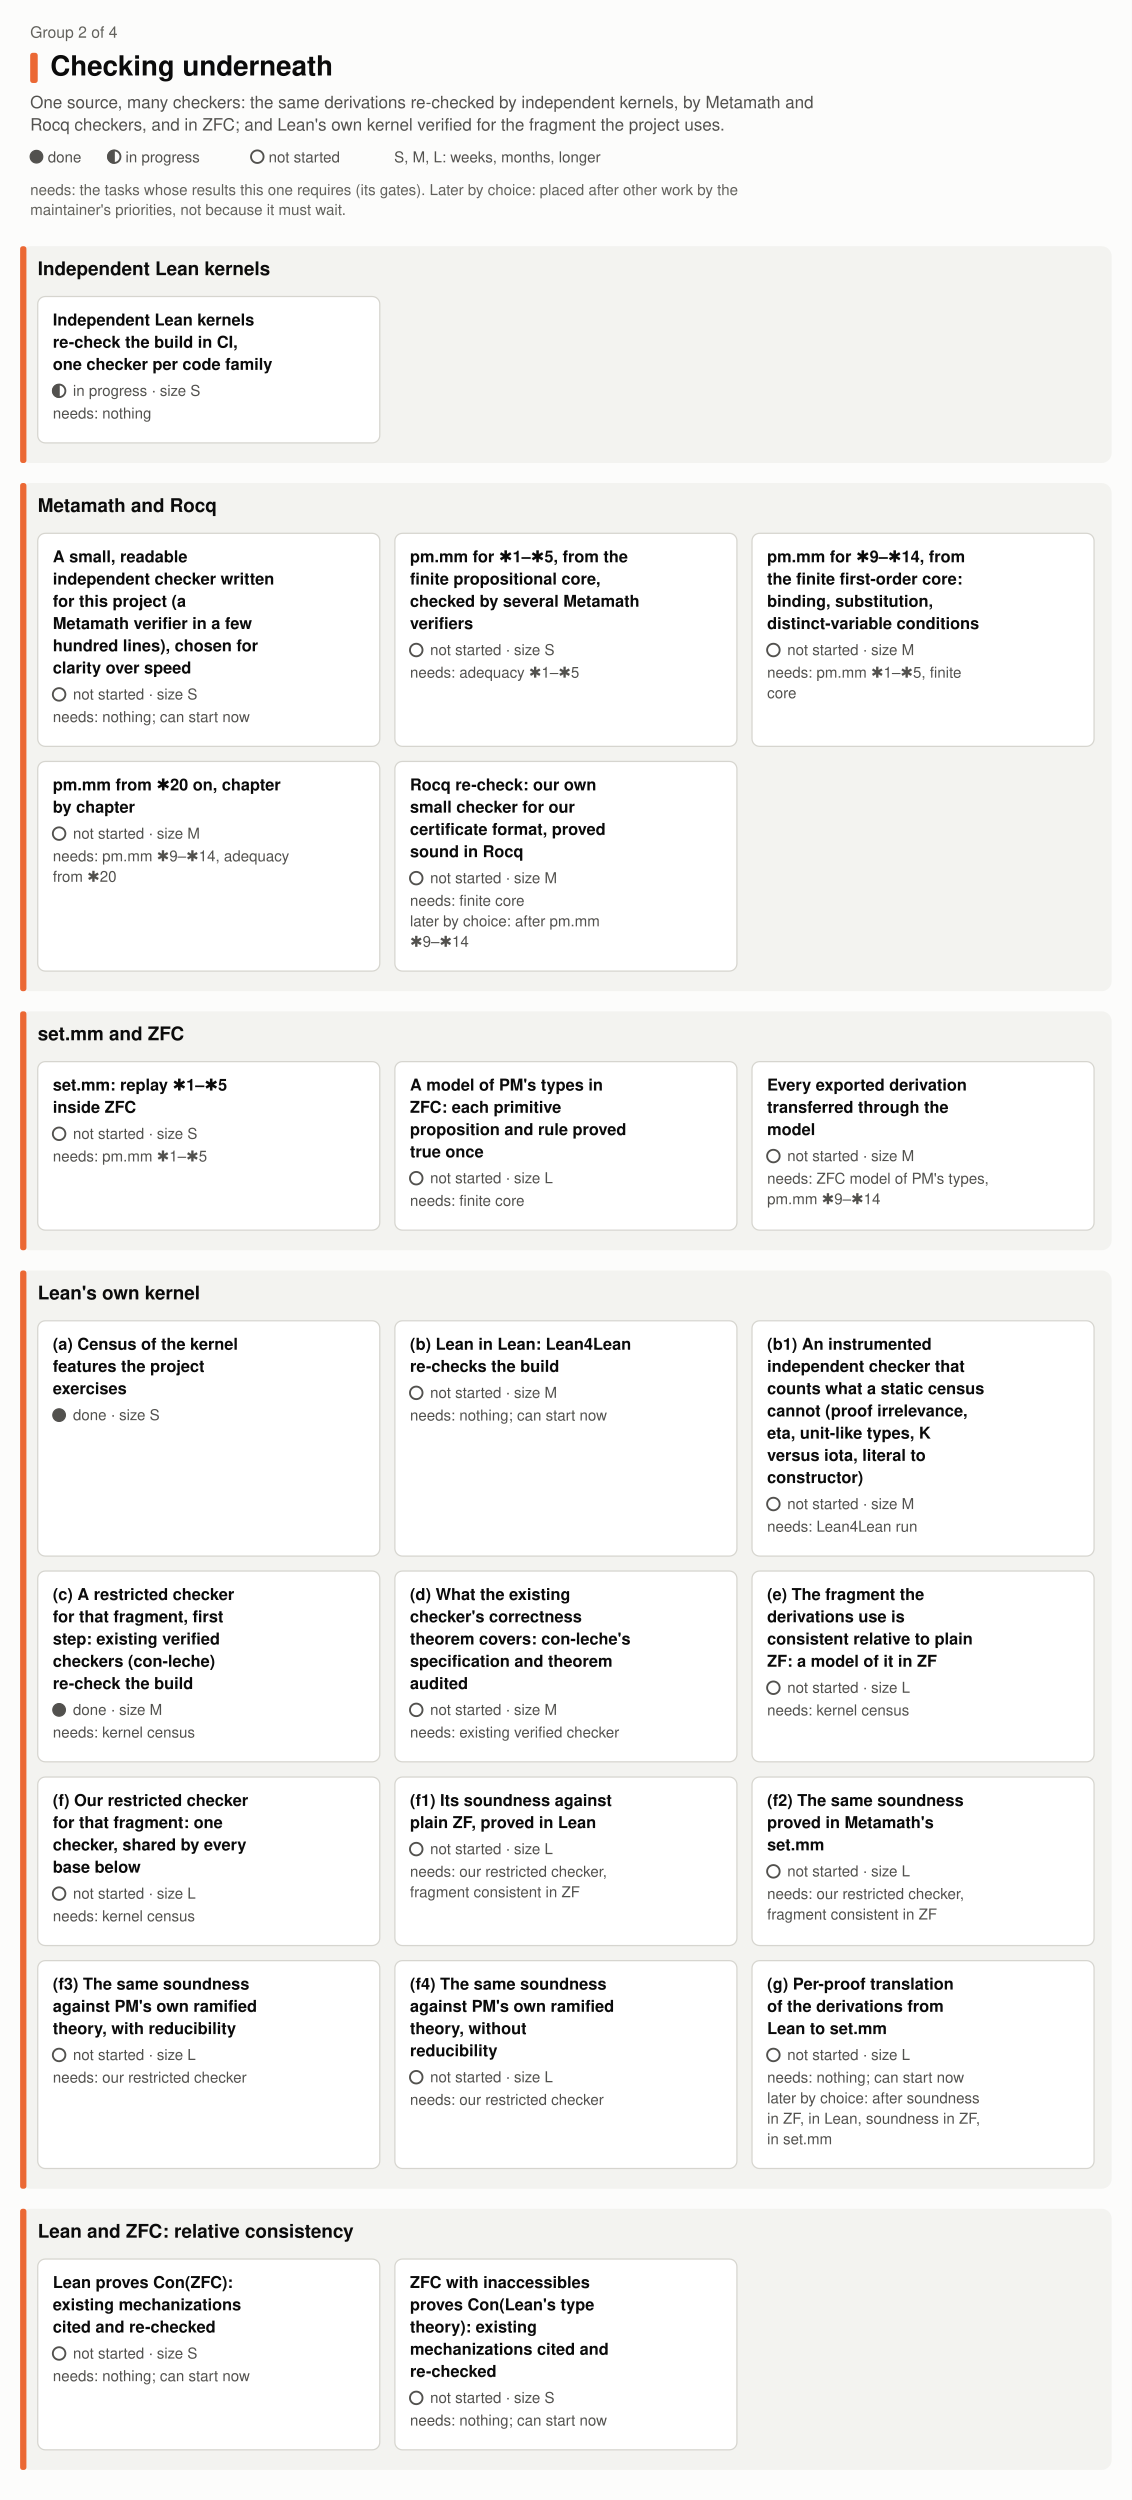
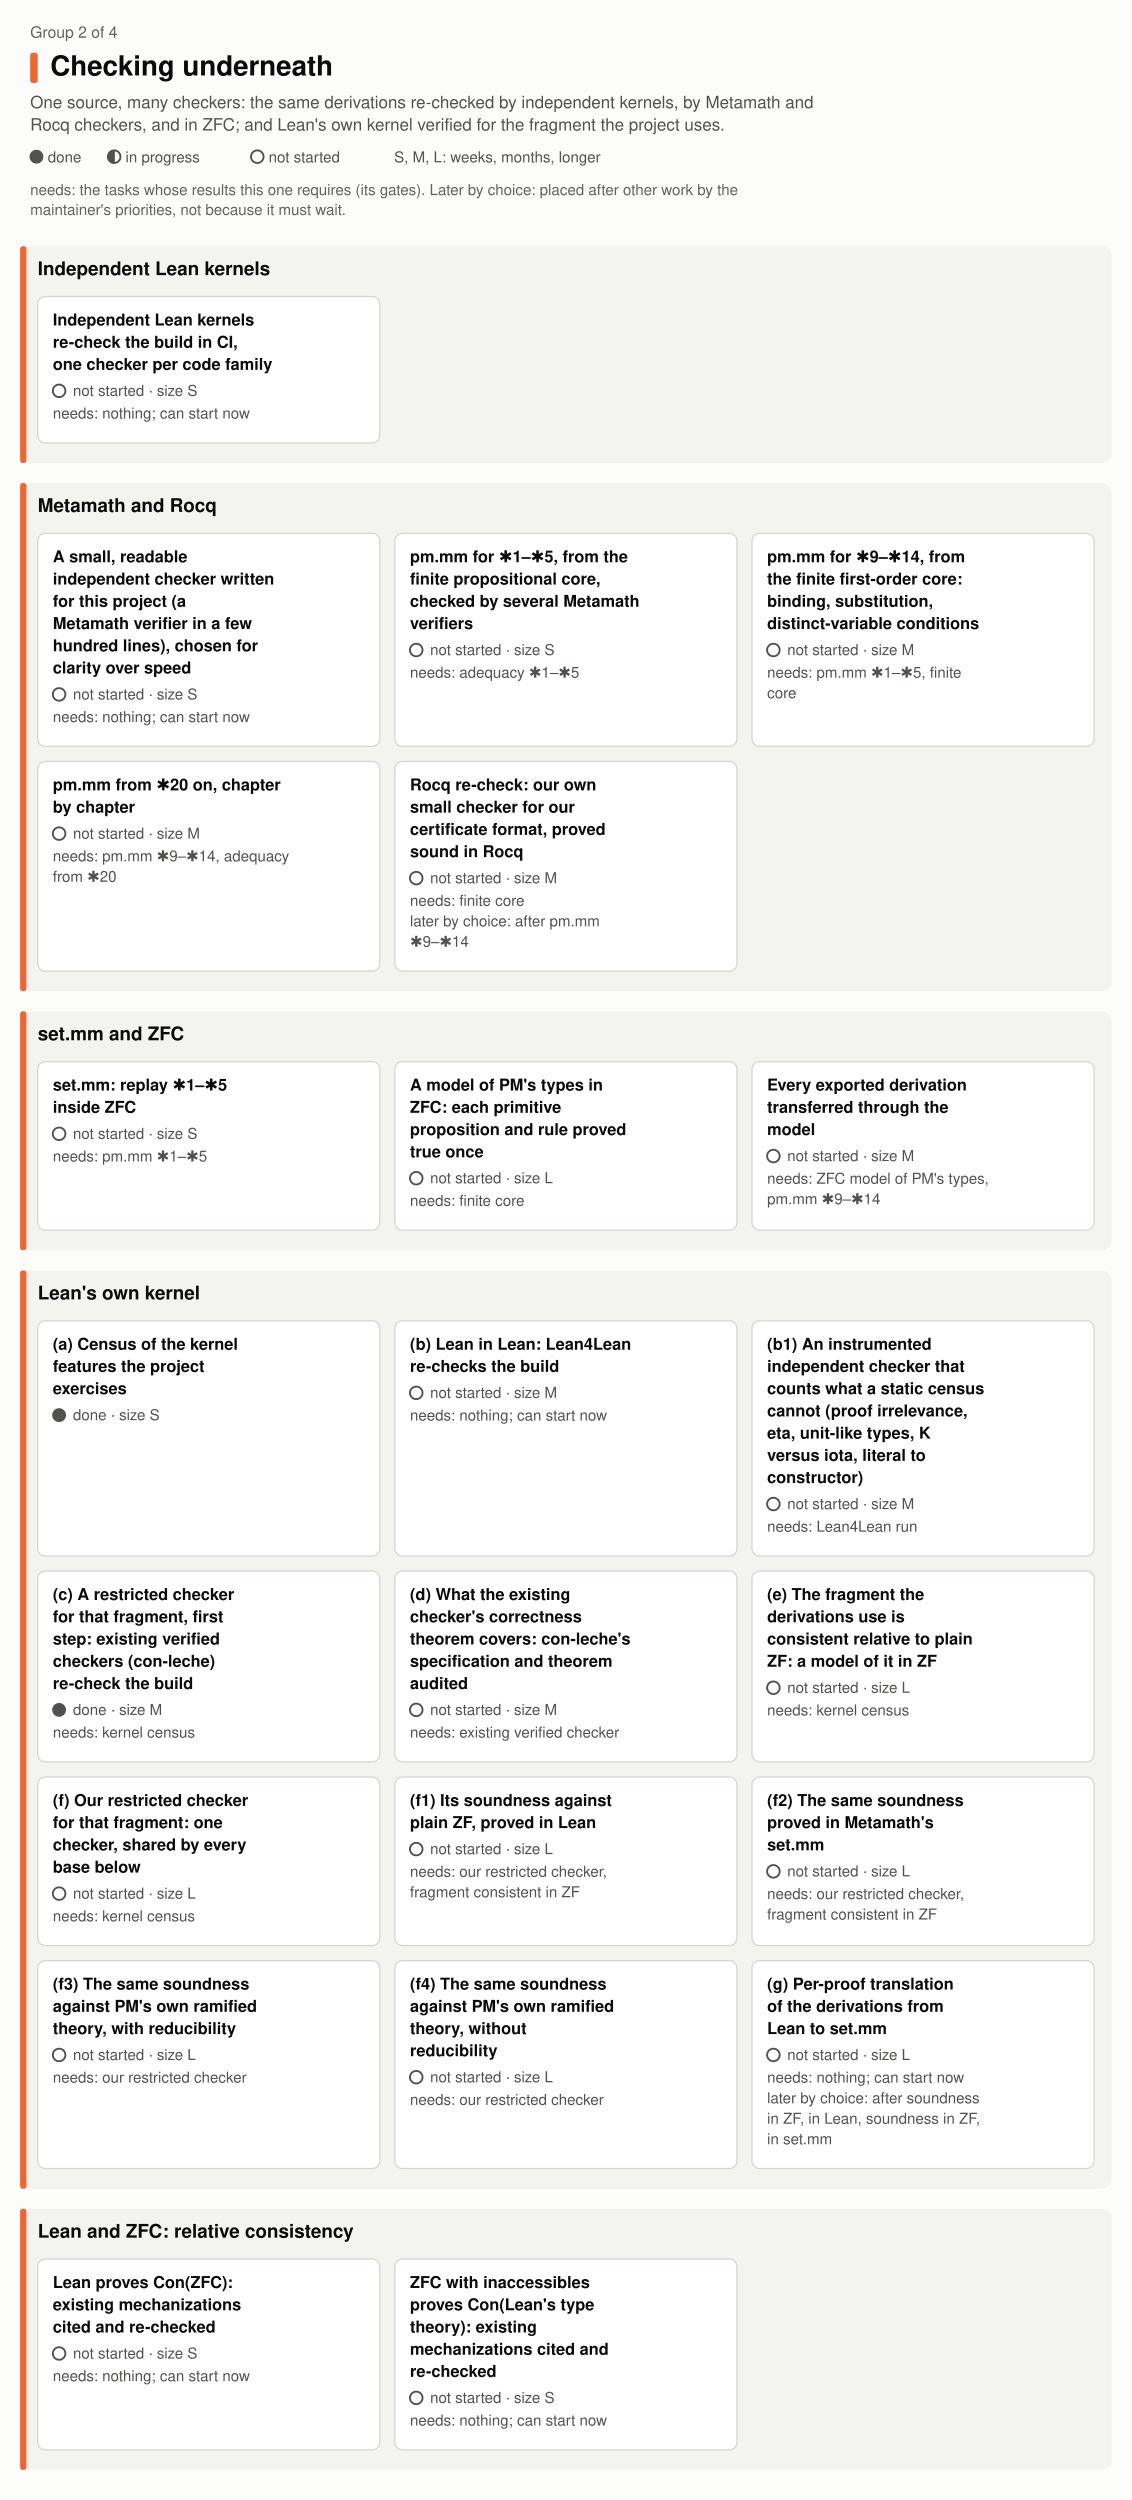
<svg xmlns="http://www.w3.org/2000/svg" width="900" height="1988" viewBox="0 0 900 1988" role="img" aria-labelledby="title desc">
  <style>
text{font-family:system-ui, -apple-system, 'Segoe UI', Helvetica, Arial, sans-serif}
.bg{fill:#fcfcfb}
.card{fill:#ffffff;stroke:#d6d5cf;stroke-width:1}
.band{fill:#f3f3f0}
.rule{stroke:#d6d5cf;stroke-width:1}
.t1{fill:#0b0b0b}
.t2{fill:#52514e}
.t3{fill:#62615c}
.st{fill:#52514e;stroke:#52514e}
.sto{fill:none;stroke:#52514e;stroke-width:1.5}
.edge{fill:none;stroke:#55544f;stroke-width:1.3}
.choice{fill:none;stroke:#8a5a00;stroke-width:1.5;stroke-dasharray:5 3}
.ah{fill:#55544f}
.ahc{fill:#8a5a00}
.ms{fill:#0b0b0b}
.g0{fill:#2a78d6}
.gs0{stroke:#2a78d6;stroke-width:2;fill:none}
.g1{fill:#eb6834}
.gs1{stroke:#eb6834;stroke-width:2;fill:none}
.g2{fill:#1baf7a}
.gs2{stroke:#1baf7a;stroke-width:2;fill:none}
.g3{fill:#eda100}
.gs3{stroke:#eda100;stroke-width:2;fill:none}
@media (prefers-color-scheme: dark) {
.bg{fill:#1a1a19}
.card{fill:#232322;stroke:#45443f;stroke-width:1}
.band{fill:#2b2b29}
.rule{stroke:#45443f;stroke-width:1}
.t1{fill:#ffffff}
.t2{fill:#c3c2b7}
.t3{fill:#b0afa5}
.st{fill:#c3c2b7;stroke:#c3c2b7}
.sto{fill:none;stroke:#c3c2b7;stroke-width:1.5}
.edge{fill:none;stroke:#b8b7ad;stroke-width:1.3}
.choice{fill:none;stroke:#e3b04b;stroke-width:1.5;stroke-dasharray:5 3}
.ah{fill:#b8b7ad}
.ahc{fill:#e3b04b}
.ms{fill:#ffffff}
.g0{fill:#3987e5}
.gs0{stroke:#3987e5;stroke-width:2;fill:none}
.g1{fill:#d95926}
.gs1{stroke:#d95926;stroke-width:2;fill:none}
.g2{fill:#199e70}
.gs2{stroke:#199e70;stroke-width:2;fill:none}
.g3{fill:#c98500}
.gs3{stroke:#c98500;stroke-width:2;fill:none}
}
</style>
  <defs>
    <marker id="ah" viewBox="0 0 10 10" refX="9" refY="5" markerWidth="7" markerHeight="7" orient="auto-start-reverse">
      <path d="M0,0 L10,5 L0,10 z" class="ah" />
    </marker>
    <marker id="ahc" viewBox="0 0 10 10" refX="9" refY="5" markerWidth="7" markerHeight="7" orient="auto-start-reverse">
      <path d="M0,0 L10,5 L0,10 z" class="ahc" />
    </marker>
  </defs>
  <rect x="0" y="0" width="900" height="1988" class="bg" />
  <rect x="16.0" y="195.8" width="868.0" height="172.4" rx="8" class="band" />
  <rect x="16.0" y="195.8" width="5.0" height="172.4" rx="2" class="g1" />
  <rect x="30.0" y="235.8" width="272.0" height="116.4" rx="6" class="card" />
  <rect x="16.0" y="384.1" width="868.0" height="404.1" rx="8" class="band" />
  <rect x="16.0" y="384.1" width="5.0" height="404.1" rx="2" class="g1" />
  <rect x="30.0" y="424.1" width="272.0" height="169.4" rx="6" class="card" />
  <rect x="314.0" y="424.1" width="272.0" height="169.4" rx="6" class="card" />
  <rect x="598.0" y="424.1" width="272.0" height="169.4" rx="6" class="card" />
  <rect x="30.0" y="605.5" width="272.0" height="166.7" rx="6" class="card" />
  <rect x="314.0" y="605.5" width="272.0" height="166.7" rx="6" class="card" />
  <rect x="16.0" y="804.2" width="868.0" height="190.0" rx="8" class="band" />
  <rect x="16.0" y="804.2" width="5.0" height="190.0" rx="2" class="g1" />
  <rect x="30.0" y="844.2" width="272.0" height="134.0" rx="6" class="card" />
  <rect x="314.0" y="844.2" width="272.0" height="134.0" rx="6" class="card" />
  <rect x="598.0" y="844.2" width="272.0" height="134.0" rx="6" class="card" />
  <rect x="16.0" y="1010.3" width="868.0" height="730.2" rx="8" class="band" />
  <rect x="16.0" y="1010.3" width="5.0" height="730.2" rx="2" class="g1" />
  <rect x="30.0" y="1050.3" width="272.0" height="187.1" rx="6" class="card" />
  <rect x="314.0" y="1050.3" width="272.0" height="187.1" rx="6" class="card" />
  <rect x="598.0" y="1050.3" width="272.0" height="187.1" rx="6" class="card" />
  <rect x="30.0" y="1249.3" width="272.0" height="151.7" rx="6" class="card" />
  <rect x="314.0" y="1249.3" width="272.0" height="151.7" rx="6" class="card" />
  <rect x="598.0" y="1249.3" width="272.0" height="151.7" rx="6" class="card" />
  <rect x="30.0" y="1413.1" width="272.0" height="134.0" rx="6" class="card" />
  <rect x="314.0" y="1413.1" width="272.0" height="134.0" rx="6" class="card" />
  <rect x="598.0" y="1413.1" width="272.0" height="134.0" rx="6" class="card" />
  <rect x="30.0" y="1559.1" width="272.0" height="165.3" rx="6" class="card" />
  <rect x="314.0" y="1559.1" width="272.0" height="165.3" rx="6" class="card" />
  <rect x="598.0" y="1559.1" width="272.0" height="165.3" rx="6" class="card" />
  <rect x="16.0" y="1756.4" width="868.0" height="207.7" rx="8" class="band" />
  <rect x="16.0" y="1756.4" width="5.0" height="207.7" rx="2" class="g1" />
  <rect x="30.0" y="1796.4" width="272.0" height="151.7" rx="6" class="card" />
  <rect x="314.0" y="1796.4" width="272.0" height="151.7" rx="6" class="card" />
  <text x="24.0" y="30.0" font-size="12.5" class="t3">Group 2 of 4</text>
  <text x="40.0" y="60.0" font-size="22" font-weight="700" class="t1">Checking underneath</text>
  <rect x="24.0" y="42.0" width="6.0" height="24.0" rx="2" class="g1" />
  <text x="24.0" y="86.0" font-size="13.5" class="t2">One source, many checkers: the same derivations re-checked by independent kernels, by Metamath and</text>
  <text x="24.0" y="103.8" font-size="13.5" class="t2">Rocq checkers, and in ZFC; and Lean's own kernel verified for the fragment the project uses.</text>
  <circle cx="29.0" cy="124.6" r="5" class="st" />
  <text x="38.0" y="129.1" font-size="12" class="t2">done</text>
  <circle cx="90.8" cy="124.6" r="5" class="sto" />
  <path d="M90.8,119.6 A5,5 0 0 0 90.8,129.6 Z" class="st" />
  <text x="99.8" y="129.1" font-size="12" class="t2">in progress</text>
  <circle cx="204.6" cy="124.6" r="5" class="sto" />
  <text x="213.6" y="129.1" font-size="12" class="t2">not started</text>
  <text x="313.4" y="129.1" font-size="12" class="t2">S, M, L: weeks, months, longer</text>
  <text x="24.0" y="155.1" font-size="12" class="t3">needs: the tasks whose results this one requires (its gates). Later by choice: placed after other work by the</text>
  <text x="24.0" y="170.9" font-size="12" class="t3">maintainer's priorities, not because it must wait.</text>
  <text x="30.0" y="218.8" font-size="15" font-weight="700" class="t1">Independent Lean kernels</text>
  <text x="42.0" y="258.8" font-size="13" font-weight="700" class="t1">Independent Lean kernels</text>
  <text x="42.0" y="276.5" font-size="13" font-weight="700" class="t1">re-check the build in CI,</text>
  <text x="42.0" y="294.1" font-size="13" font-weight="700" class="t1">one checker per code family</text>
  <circle cx="47.0" cy="310.8" r="5" class="sto" />
-   <path d="M47.0,305.8 A5,5 0 0 0 47.0,315.8 Z" class="st" />
-   <text x="58.0" y="314.8" font-size="12" class="t2">in progress · size S</text>
-   <text x="42.0" y="332.8" font-size="12" class="t2">needs: nothing</text>
+   <text x="58.0" y="314.8" font-size="12" class="t2">not started · size S</text>
+   <text x="42.0" y="332.8" font-size="12" class="t2">needs: nothing; can start now</text>
  <text x="30.0" y="407.1" font-size="15" font-weight="700" class="t1">Metamath and Rocq</text>
  <text x="42.0" y="447.1" font-size="13" font-weight="700" class="t1">A small, readable</text>
  <text x="42.0" y="464.8" font-size="13" font-weight="700" class="t1">independent checker written</text>
  <text x="42.0" y="482.5" font-size="13" font-weight="700" class="t1">for this project (a</text>
  <text x="42.0" y="500.2" font-size="13" font-weight="700" class="t1">Metamath verifier in a few</text>
  <text x="42.0" y="517.9" font-size="13" font-weight="700" class="t1">hundred lines), chosen for</text>
  <text x="42.0" y="535.5" font-size="13" font-weight="700" class="t1">clarity over speed</text>
  <circle cx="47.0" cy="552.2" r="5" class="sto" />
  <text x="58.0" y="556.2" font-size="12" class="t2">not started · size S</text>
  <text x="42.0" y="574.2" font-size="12" class="t2">needs: nothing; can start now</text>
  <text x="326.0" y="447.1" font-size="13" font-weight="700" class="t1">pm.mm for ✱1–✱5, from the</text>
  <text x="326.0" y="464.8" font-size="13" font-weight="700" class="t1">finite propositional core,</text>
  <text x="326.0" y="482.5" font-size="13" font-weight="700" class="t1">checked by several Metamath</text>
  <text x="326.0" y="500.2" font-size="13" font-weight="700" class="t1">verifiers</text>
  <circle cx="331.0" cy="516.9" r="5" class="sto" />
  <text x="342.0" y="520.9" font-size="12" class="t2">not started · size S</text>
  <text x="326.0" y="538.9" font-size="12" class="t2">needs: adequacy ✱1–✱5</text>
  <text x="610.0" y="447.1" font-size="13" font-weight="700" class="t1">pm.mm for ✱9–✱14, from</text>
  <text x="610.0" y="464.8" font-size="13" font-weight="700" class="t1">the finite first-order core:</text>
  <text x="610.0" y="482.5" font-size="13" font-weight="700" class="t1">binding, substitution,</text>
  <text x="610.0" y="500.2" font-size="13" font-weight="700" class="t1">distinct-variable conditions</text>
  <circle cx="615.0" cy="516.9" r="5" class="sto" />
  <text x="626.0" y="520.9" font-size="12" class="t2">not started · size M</text>
  <text x="610.0" y="538.9" font-size="12" class="t2">needs: pm.mm ✱1–✱5, finite</text>
  <text x="610.0" y="555.2" font-size="12" class="t2">core</text>
  <text x="42.0" y="628.5" font-size="13" font-weight="700" class="t1">pm.mm from ✱20 on, chapter</text>
  <text x="42.0" y="646.2" font-size="13" font-weight="700" class="t1">by chapter</text>
  <circle cx="47.0" cy="662.9" r="5" class="sto" />
  <text x="58.0" y="666.9" font-size="12" class="t2">not started · size M</text>
  <text x="42.0" y="684.9" font-size="12" class="t2">needs: pm.mm ✱9–✱14, adequacy</text>
  <text x="42.0" y="701.2" font-size="12" class="t2">from ✱20</text>
  <text x="326.0" y="628.5" font-size="13" font-weight="700" class="t1">Rocq re-check: our own</text>
  <text x="326.0" y="646.2" font-size="13" font-weight="700" class="t1">small checker for our</text>
  <text x="326.0" y="663.9" font-size="13" font-weight="700" class="t1">certificate format, proved</text>
  <text x="326.0" y="681.6" font-size="13" font-weight="700" class="t1">sound in Rocq</text>
  <circle cx="331.0" cy="698.3" r="5" class="sto" />
  <text x="342.0" y="702.3" font-size="12" class="t2">not started · size M</text>
  <text x="326.0" y="720.3" font-size="12" class="t2">needs: finite core</text>
  <text x="326.0" y="736.6" font-size="12" class="t2">later by choice: after pm.mm</text>
  <text x="326.0" y="752.9" font-size="12" class="t2">✱9–✱14</text>
  <text x="30.0" y="827.2" font-size="15" font-weight="700" class="t1">set.mm and ZFC</text>
  <text x="42.0" y="867.2" font-size="13" font-weight="700" class="t1">set.mm: replay ✱1–✱5</text>
  <text x="42.0" y="884.9" font-size="13" font-weight="700" class="t1">inside ZFC</text>
  <circle cx="47.0" cy="901.6" r="5" class="sto" />
  <text x="58.0" y="905.6" font-size="12" class="t2">not started · size S</text>
  <text x="42.0" y="923.6" font-size="12" class="t2">needs: pm.mm ✱1–✱5</text>
  <text x="326.0" y="867.2" font-size="13" font-weight="700" class="t1">A model of PM's types in</text>
  <text x="326.0" y="884.9" font-size="13" font-weight="700" class="t1">ZFC: each primitive</text>
  <text x="326.0" y="902.6" font-size="13" font-weight="700" class="t1">proposition and rule proved</text>
  <text x="326.0" y="920.3" font-size="13" font-weight="700" class="t1">true once</text>
  <circle cx="331.0" cy="936.9" r="5" class="sto" />
  <text x="342.0" y="940.9" font-size="12" class="t2">not started · size L</text>
  <text x="326.0" y="958.9" font-size="12" class="t2">needs: finite core</text>
  <text x="610.0" y="867.2" font-size="13" font-weight="700" class="t1">Every exported derivation</text>
  <text x="610.0" y="884.9" font-size="13" font-weight="700" class="t1">transferred through the</text>
  <text x="610.0" y="902.6" font-size="13" font-weight="700" class="t1">model</text>
  <circle cx="615.0" cy="919.3" r="5" class="sto" />
  <text x="626.0" y="923.3" font-size="12" class="t2">not started · size M</text>
  <text x="610.0" y="941.3" font-size="12" class="t2">needs: ZFC model of PM's types,</text>
  <text x="610.0" y="957.6" font-size="12" class="t2">pm.mm ✱9–✱14</text>
  <text x="30.0" y="1033.3" font-size="15" font-weight="700" class="t1">Lean's own kernel</text>
  <text x="42.0" y="1073.3" font-size="13" font-weight="700" class="t1">(a) Census of the kernel</text>
  <text x="42.0" y="1090.9" font-size="13" font-weight="700" class="t1">features the project</text>
  <text x="42.0" y="1108.6" font-size="13" font-weight="700" class="t1">exercises</text>
  <circle cx="47.0" cy="1125.3" r="5" class="st" />
  <text x="58.0" y="1129.3" font-size="12" class="t2">done · size S</text>
  <text x="326.0" y="1073.3" font-size="13" font-weight="700" class="t1">(b) Lean in Lean: Lean4Lean</text>
  <text x="326.0" y="1090.9" font-size="13" font-weight="700" class="t1">re-checks the build</text>
  <circle cx="331.0" cy="1107.6" r="5" class="sto" />
  <text x="342.0" y="1111.6" font-size="12" class="t2">not started · size M</text>
  <text x="326.0" y="1129.6" font-size="12" class="t2">needs: nothing; can start now</text>
  <text x="610.0" y="1073.3" font-size="13" font-weight="700" class="t1">(b1) An instrumented</text>
  <text x="610.0" y="1090.9" font-size="13" font-weight="700" class="t1">independent checker that</text>
  <text x="610.0" y="1108.6" font-size="13" font-weight="700" class="t1">counts what a static census</text>
  <text x="610.0" y="1126.3" font-size="13" font-weight="700" class="t1">cannot (proof irrelevance,</text>
  <text x="610.0" y="1144.0" font-size="13" font-weight="700" class="t1">eta, unit-like types, K</text>
  <text x="610.0" y="1161.7" font-size="13" font-weight="700" class="t1">versus iota, literal to</text>
  <text x="610.0" y="1179.3" font-size="13" font-weight="700" class="t1">constructor)</text>
  <circle cx="615.0" cy="1196.0" r="5" class="sto" />
  <text x="626.0" y="1200.0" font-size="12" class="t2">not started · size M</text>
  <text x="610.0" y="1218.0" font-size="12" class="t2">needs: Lean4Lean run</text>
  <text x="42.0" y="1272.3" font-size="13" font-weight="700" class="t1">(c) A restricted checker</text>
  <text x="42.0" y="1290.0" font-size="13" font-weight="700" class="t1">for that fragment, first</text>
  <text x="42.0" y="1307.7" font-size="13" font-weight="700" class="t1">step: existing verified</text>
  <text x="42.0" y="1325.4" font-size="13" font-weight="700" class="t1">checkers (con-leche)</text>
  <text x="42.0" y="1343.1" font-size="13" font-weight="700" class="t1">re-check the build</text>
  <circle cx="47.0" cy="1359.7" r="5" class="st" />
  <text x="58.0" y="1363.7" font-size="12" class="t2">done · size M</text>
  <text x="42.0" y="1381.7" font-size="12" class="t2">needs: kernel census</text>
  <text x="326.0" y="1272.3" font-size="13" font-weight="700" class="t1">(d) What the existing</text>
  <text x="326.0" y="1290.0" font-size="13" font-weight="700" class="t1">checker's correctness</text>
  <text x="326.0" y="1307.7" font-size="13" font-weight="700" class="t1">theorem covers: con-leche's</text>
  <text x="326.0" y="1325.4" font-size="13" font-weight="700" class="t1">specification and theorem</text>
  <text x="326.0" y="1343.1" font-size="13" font-weight="700" class="t1">audited</text>
  <circle cx="331.0" cy="1359.7" r="5" class="sto" />
  <text x="342.0" y="1363.7" font-size="12" class="t2">not started · size M</text>
  <text x="326.0" y="1381.7" font-size="12" class="t2">needs: existing verified checker</text>
  <text x="610.0" y="1272.3" font-size="13" font-weight="700" class="t1">(e) The fragment the</text>
  <text x="610.0" y="1290.0" font-size="13" font-weight="700" class="t1">derivations use is</text>
  <text x="610.0" y="1307.7" font-size="13" font-weight="700" class="t1">consistent relative to plain</text>
  <text x="610.0" y="1325.4" font-size="13" font-weight="700" class="t1">ZF: a model of it in ZF</text>
  <circle cx="615.0" cy="1342.1" r="5" class="sto" />
  <text x="626.0" y="1346.1" font-size="12" class="t2">not started · size L</text>
  <text x="610.0" y="1364.1" font-size="12" class="t2">needs: kernel census</text>
  <text x="42.0" y="1436.1" font-size="13" font-weight="700" class="t1">(f) Our restricted checker</text>
  <text x="42.0" y="1453.7" font-size="13" font-weight="700" class="t1">for that fragment: one</text>
  <text x="42.0" y="1471.4" font-size="13" font-weight="700" class="t1">checker, shared by every</text>
  <text x="42.0" y="1489.1" font-size="13" font-weight="700" class="t1">base below</text>
  <circle cx="47.0" cy="1505.8" r="5" class="sto" />
  <text x="58.0" y="1509.8" font-size="12" class="t2">not started · size L</text>
  <text x="42.0" y="1527.8" font-size="12" class="t2">needs: kernel census</text>
  <text x="326.0" y="1436.1" font-size="13" font-weight="700" class="t1">(f1) Its soundness against</text>
  <text x="326.0" y="1453.7" font-size="13" font-weight="700" class="t1">plain ZF, proved in Lean</text>
  <circle cx="331.0" cy="1470.4" r="5" class="sto" />
  <text x="342.0" y="1474.4" font-size="12" class="t2">not started · size L</text>
  <text x="326.0" y="1492.4" font-size="12" class="t2">needs: our restricted checker,</text>
  <text x="326.0" y="1508.7" font-size="12" class="t2">fragment consistent in ZF</text>
  <text x="610.0" y="1436.1" font-size="13" font-weight="700" class="t1">(f2) The same soundness</text>
  <text x="610.0" y="1453.7" font-size="13" font-weight="700" class="t1">proved in Metamath's</text>
  <text x="610.0" y="1471.4" font-size="13" font-weight="700" class="t1">set.mm</text>
  <circle cx="615.0" cy="1488.1" r="5" class="sto" />
  <text x="626.0" y="1492.1" font-size="12" class="t2">not started · size L</text>
  <text x="610.0" y="1510.1" font-size="12" class="t2">needs: our restricted checker,</text>
  <text x="610.0" y="1526.4" font-size="12" class="t2">fragment consistent in ZF</text>
  <text x="42.0" y="1582.1" font-size="13" font-weight="700" class="t1">(f3) The same soundness</text>
  <text x="42.0" y="1599.8" font-size="13" font-weight="700" class="t1">against PM's own ramified</text>
  <text x="42.0" y="1617.5" font-size="13" font-weight="700" class="t1">theory, with reducibility</text>
  <circle cx="47.0" cy="1634.1" r="5" class="sto" />
  <text x="58.0" y="1638.1" font-size="12" class="t2">not started · size L</text>
  <text x="42.0" y="1656.1" font-size="12" class="t2">needs: our restricted checker</text>
  <text x="326.0" y="1582.1" font-size="13" font-weight="700" class="t1">(f4) The same soundness</text>
  <text x="326.0" y="1599.8" font-size="13" font-weight="700" class="t1">against PM's own ramified</text>
  <text x="326.0" y="1617.5" font-size="13" font-weight="700" class="t1">theory, without</text>
  <text x="326.0" y="1635.1" font-size="13" font-weight="700" class="t1">reducibility</text>
  <circle cx="331.0" cy="1651.8" r="5" class="sto" />
  <text x="342.0" y="1655.8" font-size="12" class="t2">not started · size L</text>
  <text x="326.0" y="1673.8" font-size="12" class="t2">needs: our restricted checker</text>
  <text x="610.0" y="1582.1" font-size="13" font-weight="700" class="t1">(g) Per-proof translation</text>
  <text x="610.0" y="1599.8" font-size="13" font-weight="700" class="t1">of the derivations from</text>
  <text x="610.0" y="1617.5" font-size="13" font-weight="700" class="t1">Lean to set.mm</text>
  <circle cx="615.0" cy="1634.1" r="5" class="sto" />
  <text x="626.0" y="1638.1" font-size="12" class="t2">not started · size L</text>
  <text x="610.0" y="1656.1" font-size="12" class="t2">needs: nothing; can start now</text>
  <text x="610.0" y="1672.5" font-size="12" class="t2">later by choice: after soundness</text>
  <text x="610.0" y="1688.8" font-size="12" class="t2">in ZF, in Lean, soundness in ZF,</text>
  <text x="610.0" y="1705.1" font-size="12" class="t2">in set.mm</text>
  <text x="30.0" y="1779.4" font-size="15" font-weight="700" class="t1">Lean and ZFC: relative consistency</text>
  <text x="42.0" y="1819.4" font-size="13" font-weight="700" class="t1">Lean proves Con(ZFC):</text>
  <text x="42.0" y="1837.1" font-size="13" font-weight="700" class="t1">existing mechanizations</text>
  <text x="42.0" y="1854.8" font-size="13" font-weight="700" class="t1">cited and re-checked</text>
  <circle cx="47.0" cy="1871.5" r="5" class="sto" />
  <text x="58.0" y="1875.5" font-size="12" class="t2">not started · size S</text>
  <text x="42.0" y="1893.5" font-size="12" class="t2">needs: nothing; can start now</text>
  <text x="326.0" y="1819.4" font-size="13" font-weight="700" class="t1">ZFC with inaccessibles</text>
  <text x="326.0" y="1837.1" font-size="13" font-weight="700" class="t1">proves Con(Lean's type</text>
  <text x="326.0" y="1854.8" font-size="13" font-weight="700" class="t1">theory): existing</text>
  <text x="326.0" y="1872.5" font-size="13" font-weight="700" class="t1">mechanizations cited and</text>
  <text x="326.0" y="1890.1" font-size="13" font-weight="700" class="t1">re-checked</text>
  <circle cx="331.0" cy="1906.8" r="5" class="sto" />
  <text x="342.0" y="1910.8" font-size="12" class="t2">not started · size S</text>
  <text x="326.0" y="1928.8" font-size="12" class="t2">needs: nothing; can start now</text>
</svg>
